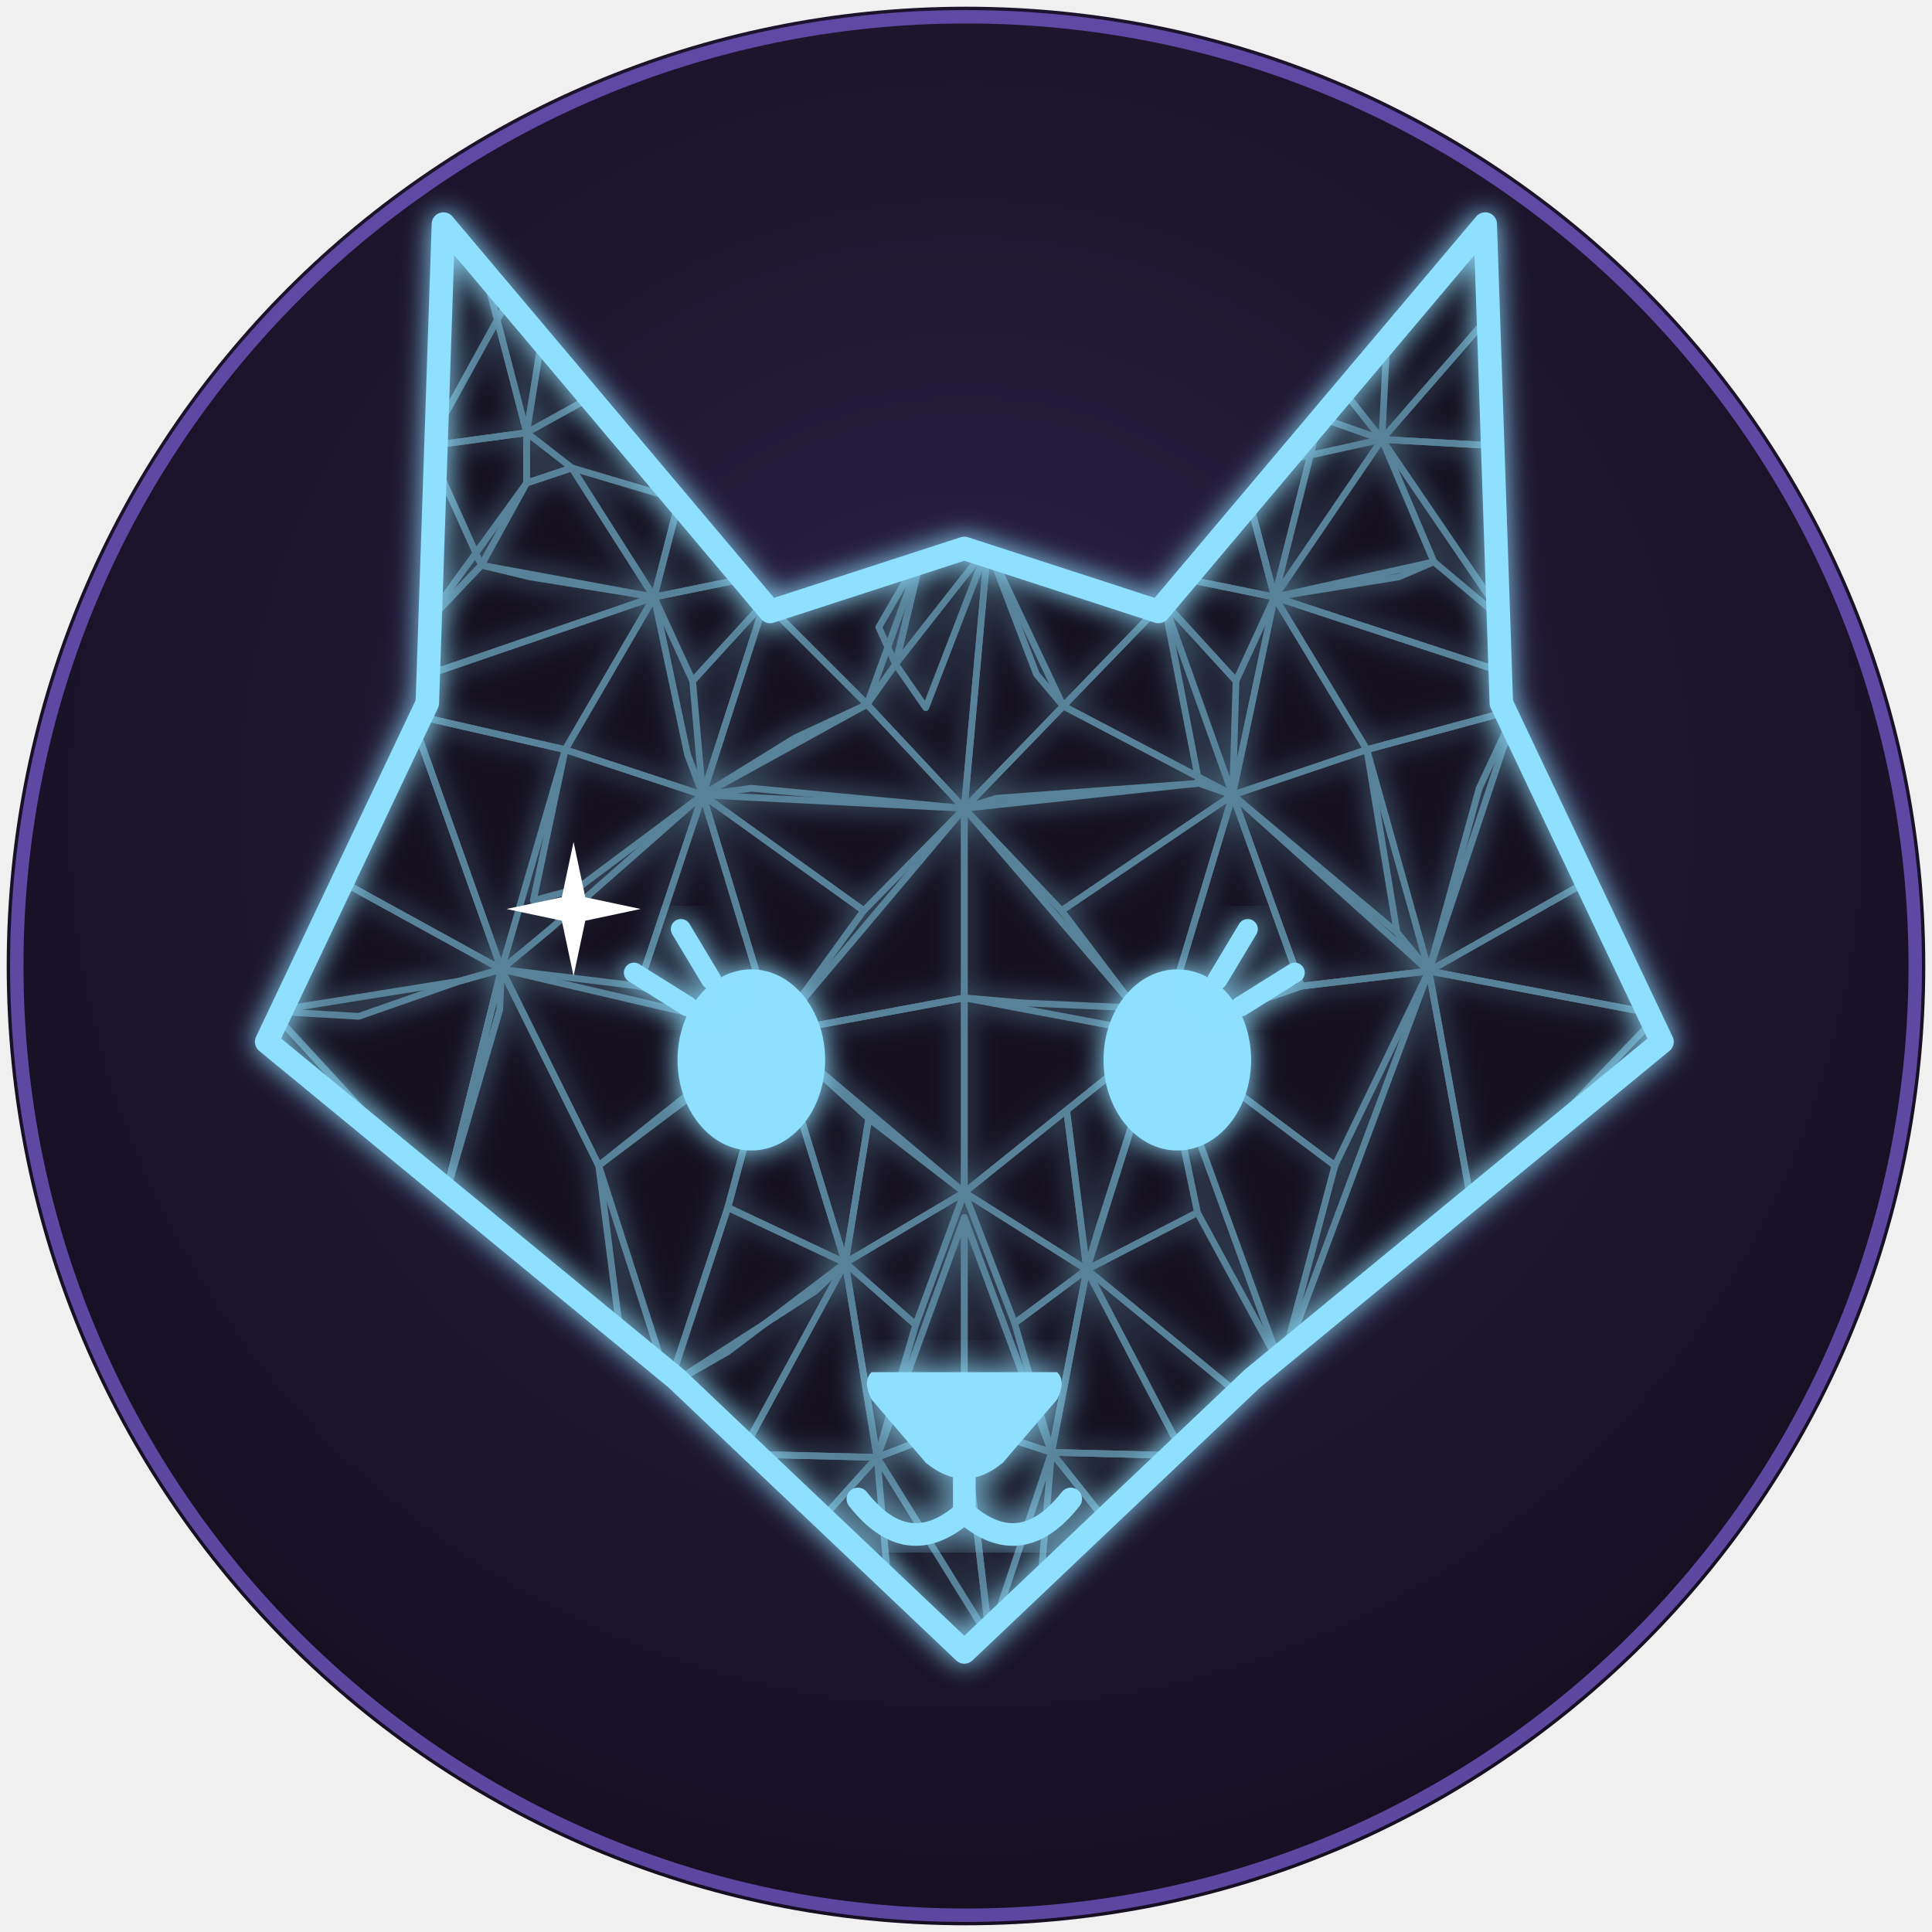
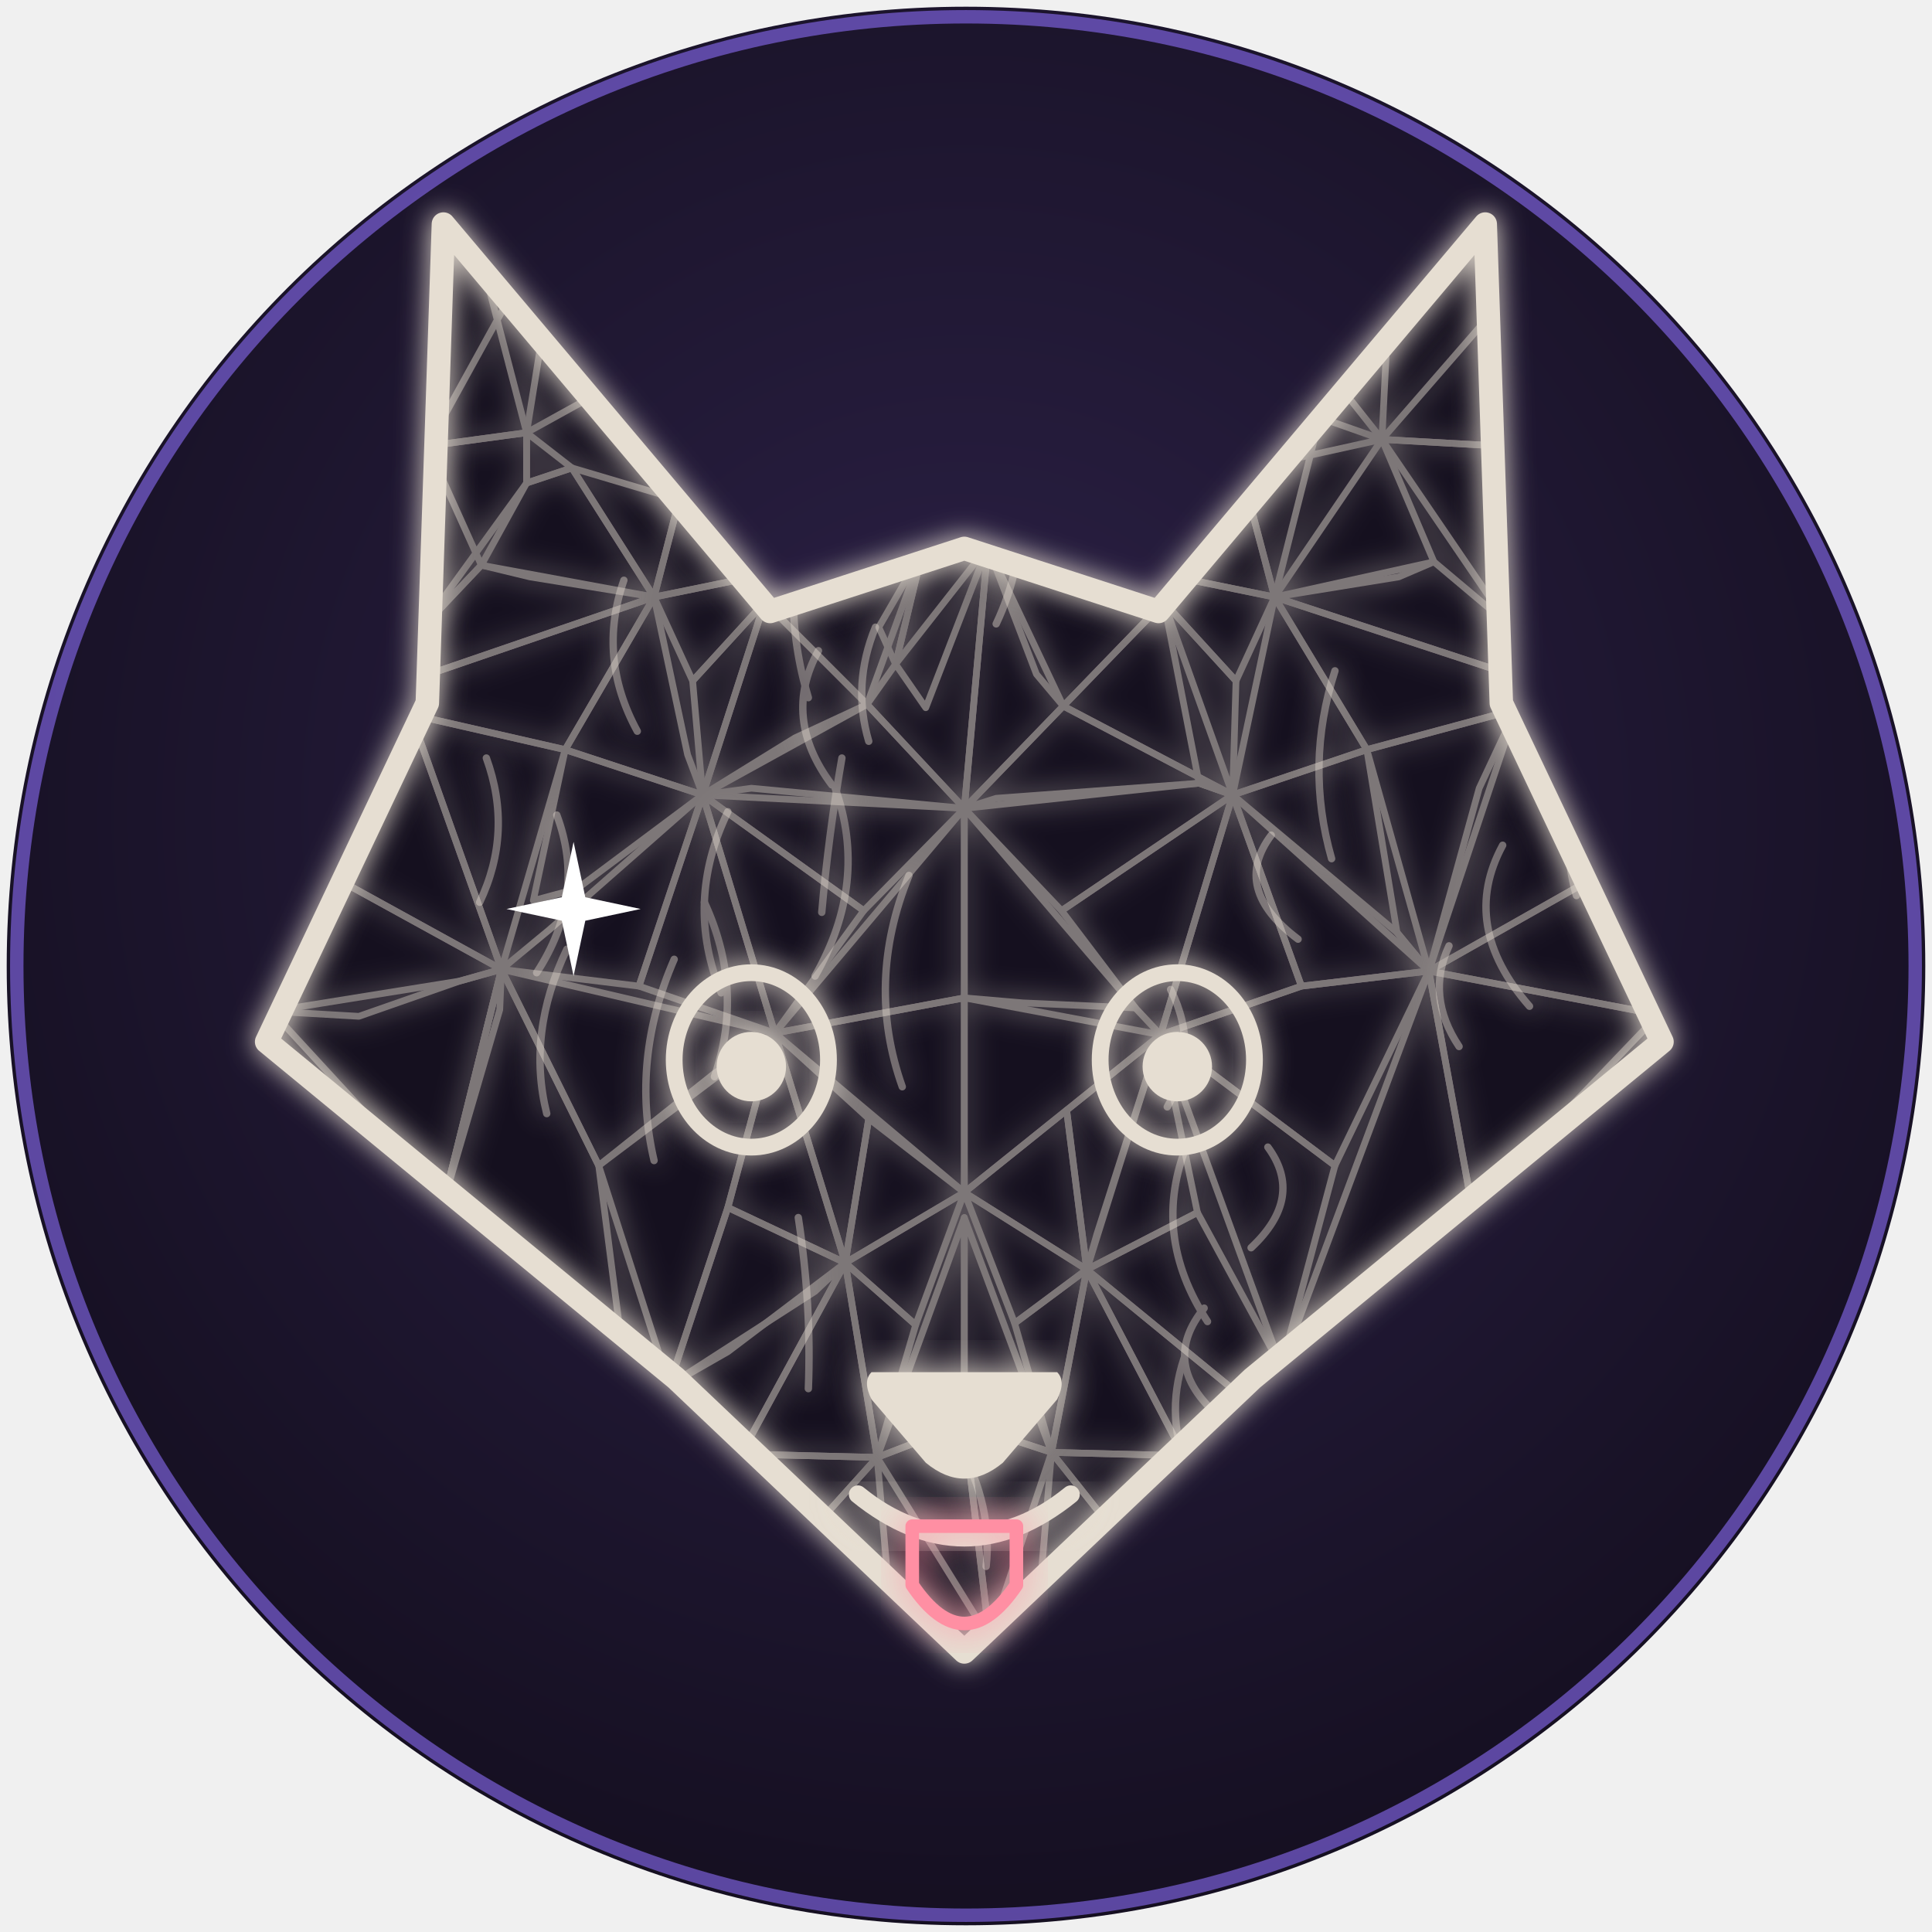
<svg xmlns="http://www.w3.org/2000/svg" viewBox="-38 -28 576 576" role="img" aria-label="Lud">
  <defs>
    <clipPath id="c-neon-lud">
      <circle cx="250" cy="260" r="286" />
    </clipPath>
    <clipPath id="head">
      <polygon points="94.2,38.8 191.6,154.3 249.5,135.5 307.4,154.3 404.8,38.8 409.6,181.6 457.5,282.6 335.4,383 249.5,464.5 163.6,383 41.5,282.6 89.4,181.6" />
    </clipPath>
    <radialGradient id="bg" cx="50%" cy="42%" r="65%">
      <stop offset="0" stop-color="#2c2147" />
      <stop offset="1" stop-color="#120d1c" />
    </radialGradient>
    <filter id="glow" x="-30%" y="-30%" width="160%" height="160%">
      <feGaussianBlur stdDeviation="4" result="b" />
      <feMerge>
        <feMergeNode in="b" />
        <feMergeNode in="SourceGraphic" />
      </feMerge>
    </filter>
  </defs>
  <g clip-path="url(#c-neon-lud)">
    <circle cx="250" cy="260" r="286" fill="url(#bg)" />
    <polygon points="94.2,38.8 191.6,154.3 249.5,135.5 307.4,154.3 404.8,38.8 409.6,181.6 457.5,282.6 335.4,383 249.5,464.5 163.6,383 41.5,282.6 89.4,181.6" fill="#15101f" />
-     <g clip-path="url(#head)" fill="none" stroke="#8fe0ff" stroke-width="2" stroke-linejoin="round" opacity="0.55" filter="url(#glow)">
+     <g clip-path="url(#head)" fill="none" stroke="#e6ded2" stroke-width="2" stroke-linejoin="round" opacity="0.5" filter="url(#glow)">
      <polygon points="111.5,261 193,280 140.5,319.5" />
      <polygon points="308,280.5 350,266 388,261.5 360,319.5" />
      <polygon points="140.5,319.5 175,292 193,280 179,332 161.5,385" />
      <polygon points="308,280.5 360,319.5 344,379.5" />
      <polygon points="94.5,329.5 111.5,261 140.5,319.5 147.5,374 100.5,334.5" />
      <polygon points="43,273.5 69,275 99,264.5 111.5,261 94.5,329.5" />
      <polygon points="388,261.5 456.5,274.5 401,332.5" />
      <polygon points="344,379.5 388,261.5 401,332.5" />
      <polygon points="193,280 249.5,269.5 249.5,327.5" />
      <polygon points="249.5,269.5 308,280.5 280,303 249.5,327.5" />
      <polygon points="193,280 249.5,213 249.5,269.5" />
      <polygon points="249.5,213 300.5,272.5 267,271 249.5,269.5" />
      <polygon points="171.5,209 219.5,243.5 193,280" />
      <polygon points="329.5,209 369.5,195.5 378.5,250 388,261.5" />
      <polygon points="369.5,195.5 414,183.5 388,261.5" />
      <polygon points="84.5,185 130.5,195.5 111.5,261" />
      <polygon points="171.5,209 249.5,213 219.5,243.5" />
      <polygon points="249.5,213 319.5,205.5 329.5,209 278.5,243.5" />
      <polygon points="278.5,243.5 329.5,209 308,280.5 300.5,272.5" />
      <polygon points="152.5,266 171.5,209 193,280" />
      <polygon points="329.5,209 378.5,250 388,261.5 350,266" />
      <polygon points="308,280.5 329.5,209 350,266" />
      <polygon points="121,240.5 130.5,195.5 171.5,209 134,237" />
      <polygon points="61.5,233.5 84.5,185 111.5,261" />
      <polygon points="388,261.5 403,207 414,183.5 437.5,233.5" />
      <polygon points="388,261.5 437.5,233.5 456.5,274.5" />
      <polygon points="43,273.5 61.5,233.5 111.5,261 99,264.5" />
      <polygon points="126,249 171.5,209 152.5,266 111.5,261" />
      <polygon points="342,150 374,103 389.5,139.5" />
      <polygon points="161.5,385 179,332 214,348.5 179,375" />
      <polygon points="329.5,209 342,150 369.5,195.5" />
      <polygon points="87,174 157,150 130.5,195.5 84.5,185" />
      <polygon points="130.5,195.5 157,150 167,197 171.5,209" />
      <polygon points="119,116 132.5,111.5 157,150 105.5,140.5" />
      <polygon points="342,150 379,144 389.5,139.5 411.5,158 412,173" />
      <polygon points="87.5,159.5 105.5,140.5 120,144 157,150 87,174" />
      <polygon points="342,150 412,173 414,183.5 369.5,195.5" />
      <polygon points="286,350.5 319,333.5 344,379.5 333,389" />
      <polygon points="279,182.5 309,151.5 319.5,205.5 329.5,209" />
      <polygon points="171.5,209 220.5,182 249.5,213 186,207" />
      <polygon points="171.5,209 190,151.5 220.5,182 199,192" />
      <polygon points="193,280 214,348.5 179,332" />
      <polygon points="249.5,213 279,182.5 329.5,209 319.5,205.5 259,210" />
      <polygon points="256.5,135 271,173 279,182.5 249.5,213" />
      <polygon points="289,340 308,280.5 319,333.5 286,350.5" />
      <polygon points="223.5,406.5 249.5,396.5 257,460.5" />
      <polygon points="223.5,406.5 249.5,335 249.5,396.5" />
      <polygon points="249.5,335 275.5,405 249.5,396.5" />
      <polygon points="249.5,396.5 275.5,405 257,460.5" />
      <polygon points="183,405.5 214,348.5 223.5,406.5" />
      <polygon points="214,348.5 221,305.5 249.5,327.5" />
      <polygon points="275.5,405 286,350.5 315,406" />
      <polygon points="249.5,327.5 275,307 280,303 286,350.5" />
      <polygon points="161.5,385 205,357 214,348.5 183,405.5 176,398.5" />
      <polygon points="193,280 221,305.5 214,348.5" />
      <polygon points="280,303 308,280.5 286,350.5" />
      <polygon points="286,350.5 333,389 323,398.5 315,406" />
      <polygon points="407.5,64.5 409.5,105 374,103" />
      <polygon points="374,103 409.5,105 410.5,133 411.5,158" />
      <polygon points="256.5,135 309,151.5 279,182.5" />
      <polygon points="229,170 256.5,135 249.5,213 220.5,182" />
      <polygon points="105.5,140.5 89.5,105 119,101 119,116 87.5,159.5" />
      <polygon points="214,348.5 235,367 223.5,406.5" />
      <polygon points="190,151.5 237,136.5 220.5,182" />
      <polygon points="214,348.5 249.5,327.5 235,367" />
      <polygon points="249.5,327.5 286,350.5 264.5,366.5" />
      <polygon points="264.5,366.5 286,350.5 275.5,405" />
      <polygon points="113.5,61.5 106.5,53 119,101 89.5,105" />
      <polygon points="157,150 184,144.5 190,151.5 168.5,175" />
      <polygon points="168.5,175 190,151.5 171.5,209" />
      <polygon points="309,151.5 315,144.5 342,150 330.5,175" />
      <polygon points="309,151.5 330.5,175 329.5,209" />
      <polygon points="229,170 237,136.5 256.5,135 238,183" />
      <polygon points="183,405.5 223.5,406.5 205.5,426.5" />
      <polygon points="205.5,426.5 223.5,406.5 227,446.5" />
      <polygon points="275.5,405 315,406 293,427" />
      <polygon points="272,446.5 275.5,405 293,427" />
      <polygon points="334.5,121.5 355.5,96.5 342,150" />
      <polygon points="132.5,111.5 164.5,121 157,150" />
      <polygon points="164.5,121 184,144.5 157,150" />
      <polygon points="315,144.5 334.5,121.5 342,150" />
      <polygon points="123.5,73 138,90.5 119,101" />
      <polygon points="362.5,88.5 375.5,73 374,103" />
      <polygon points="344.5,109.5 355.5,96.5 374,103" />
      <polygon points="224,159 237,136.5 229,170" />
      <polygon points="94.5,329.5 111.5,261 111,273" />
      <polygon points="119,101 132.5,111.5 119,116" />
    </g>
-     <polygon points="94.2,38.8 191.6,154.3 249.5,135.5 307.4,154.3 404.8,38.8 409.6,181.6 457.5,282.6 335.4,383 249.5,464.5 163.6,383 41.5,282.6 89.4,181.6" fill="none" stroke="#8fe0ff" stroke-width="7" stroke-linejoin="round" filter="url(#glow)" />
+     <g clip-path="url(#head)">
+       <g fill="none" stroke-linecap="round" stroke="#e6ded2" stroke-width="2.2" opacity="0.45" filter="url(#glow)">
+         <path d="M312 412 q-11 22 6 44" />
+         <path d="M211 207 q10 28 -6 56" />
+         <path d="M179 214 q-13 27 -2 54" />
+         <path d="M410 224 q-13 24 8 48" />
+         <path d="M393 396 q-3 21 -8 41" />
+         <path d="M341 221 q-12 16 8 31" />
+         <path d="M360 373 q-6 30 8 60" />
+         <path d="M315 377 q-6 18 2 35" />
+         <path d="M266 124 q1 17 -7 34" />
+         <path d="M206 166 q-11 20 4 40" />
+         <path d="M58 196 q1 28 -8 56" />
+         <path d="M449 294 q11 35 4 70" />
+         <path d="M76 160 q-14 18 -8 35" />
+         <path d="M394 254 q-7 15 3 30" />
+         <path d="M321 362 q-13 16 3 31" />
+         <path d="M301 413 q-6 28 2 56" />
+         <path d="M128 215 q9 24 -6 47" />
+         <path d="M233 233 q-13 32 -2 63" />
+         <path d="M52 302 q-5 33 -7 66" />
+         <path d="M173 410 q4 30 0 59" />
+         <path d="M45 411 q7 33 2 65" />
+         <path d="M40 347 q4 22 4 44" />
+         <path d="M364 414 q14 17 0 33" />
+         <path d="M451 413 q9 31 4 62" />
+         <path d="M174 409 q13 23 6 46" />
+         <path d="M340 314 q11 15 -5 30" />
+         <path d="M304 432 q-10 35 8 70" />
+         <path d="M311 267 q9 18 -1 35" />
+         <path d="M71 430 q3 26 -2 52" />
+         <path d="M223 159 q-7 17 -2 34" />
+         <path d="M360 172 q-9 28 -1 56" />
+         <path d="M203 119 q-9 31 0 61" />
+         <path d="M417 377 q0 28 2 56" />
+         <path d="M316 313 q-11 27 6 53" />
+         <path d="M213 198 q-4 23 -6 46" />
+         <path d="M200 335 q4 26 3 51" />
+         <path d="M129 435 q-12 30 3 60" />
+         <path d="M54 329 q11 18 2 35" />
+         <path d="M63 174 q4 16 2 32" />
+         <path d="M163 258 q-13 30 -6 60" />
+         <path d="M172 241 q12 26 3 52" />
+         <path d="M107 198 q8 22 -2 43" />
+         <path d="M148 145 q-8 23 4 45" />
+         <path d="M439 191 q-14 24 -7 48" />
+         <path d="M248 403 q10 18 8 36" />
+         <path d="M131 255 q-12 25 -6 49" />
+       </g>
+     </g>
+     <polygon points="94.2,38.8 191.6,154.3 249.5,135.5 307.4,154.3 404.8,38.8 409.6,181.6 457.5,282.6 335.4,383 249.5,464.5 163.6,383 41.5,282.6 89.4,181.6" fill="none" stroke="#e6ded2" stroke-width="7" stroke-linejoin="round" filter="url(#glow)" />
    <path d="M133 223 L136.5 239.5 L153 243 L136.5 246.5 L133 263 L129.5 246.5 L113 243 L129.5 239.5 Z" fill="#ffffff" />
-     <ellipse cx="186" cy="288" rx="22" ry="27" fill="#8fe0ff" filter="url(#glow)" />
-     <ellipse cx="313" cy="288" rx="22" ry="27" fill="#8fe0ff" filter="url(#glow)" />
-     <g stroke="#8fe0ff" stroke-width="6" stroke-linecap="round" fill="none" filter="url(#glow)">
-       <path d="M167 272 l-16 -10" />
-       <path d="M174 264 l-9 -15" />
-       <path d="M332 272 l16 -10" />
-       <path d="M325 264 l9 -15" />
-     </g>
+     <ellipse cx="186" cy="288" rx="23" ry="26" fill="none" stroke="#e6ded2" stroke-width="5" filter="url(#glow)" />
+     <circle cx="186" cy="290" r="10.35" fill="#e6ded2" filter="url(#glow)" />
+     <ellipse cx="313" cy="288" rx="23" ry="26" fill="none" stroke="#e6ded2" stroke-width="5" filter="url(#glow)" />
+     <circle cx="313" cy="290" r="10.35" fill="#e6ded2" filter="url(#glow)" />
    <g transform="translate(249.5 400) scale(1.35) translate(-249.5 -400)">
-       <path d="M229 386 L270 386 Q272 388 270 392 L258 406 Q249.5 413 241 406 L229 392 Q227 388 229 386 Z" fill="#8fe0ff" filter="url(#glow)" />
-       <path d="M249.5 409 L249.5 417 M226 414 Q237 428 249.5 417 Q262 428 273 414" fill="none" stroke="#8fe0ff" stroke-width="5" stroke-linecap="round" stroke-linejoin="round" filter="url(#glow)" />
+       <path d="M229 386 L270 386 Q272 388 270 392 L258 406 Q249.5 413 241 406 L229 392 Q227 388 229 386 Z" fill="#e6ded2" filter="url(#glow)" />
+       <path d="M226 413 Q249.5 432 273 413 Q262 422 249.5 422 Q237 422 226 413 Z" fill="none" stroke="#e6ded2" stroke-width="4" stroke-linejoin="round" filter="url(#glow)" />
+       <path d="M238 420 L261 420 L261 433 Q249.5 450 238 433 Z" fill="none" stroke="#ff8fa3" stroke-width="3" stroke-linejoin="round" filter="url(#glow)" />
    </g>
    <circle cx="250" cy="260" r="283" fill="none" stroke="#8b6cf5" stroke-width="4" opacity="0.6" />
  </g>
</svg>
